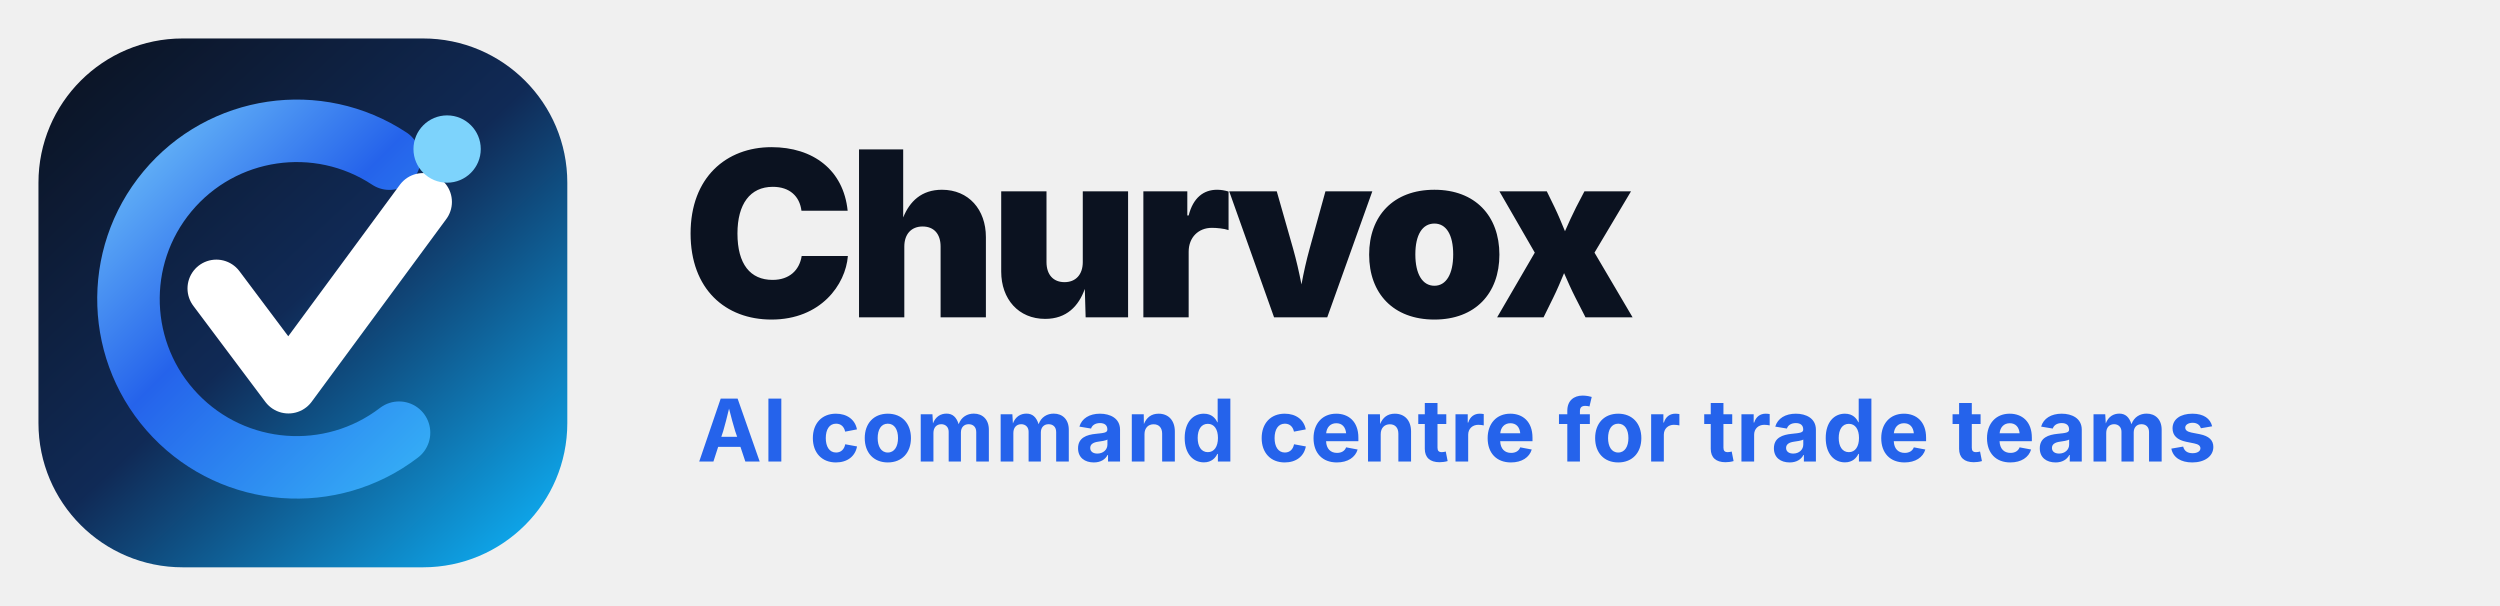
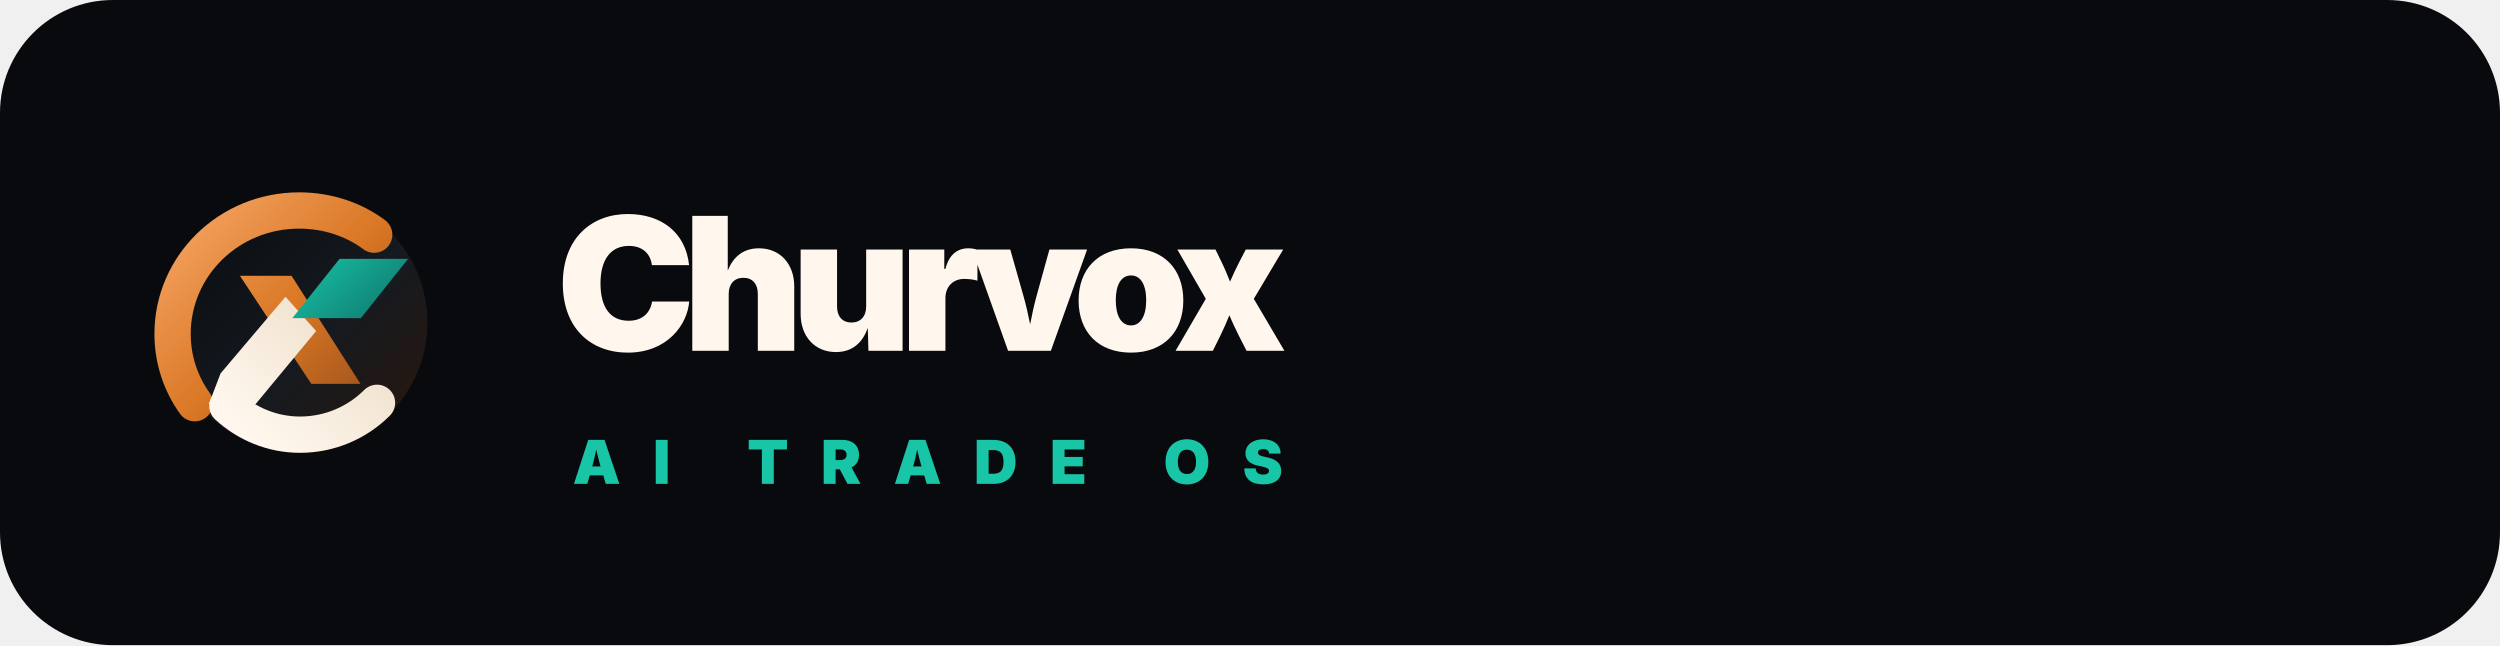
- <svg xmlns="http://www.w3.org/2000/svg" viewBox="0 0 520 126" role="img" aria-label="Churvox">
-   <defs>
-     <linearGradient id="bg" x1="12" y1="8" x2="108" y2="112" gradientUnits="userSpaceOnUse">
-       <stop offset="0" stop-color="#0B1220" />
-       <stop offset="0.52" stop-color="#102A56" />
-       <stop offset="1" stop-color="#0EA5E9" />
-     </linearGradient>
-     <linearGradient id="ring" x1="20" y1="20" x2="100" y2="100" gradientUnits="userSpaceOnUse">
-       <stop offset="0" stop-color="#7DD3FC" />
-       <stop offset="0.45" stop-color="#2563EB" />
-       <stop offset="1" stop-color="#38BDF8" />
-     </linearGradient>
-   </defs>
-   <rect x="8" y="8" width="110" height="110" rx="30" fill="url(#bg)" />
-   <path d="M81 33A35 35 0 1 0 83 90" fill="none" stroke="url(#ring)" stroke-width="13" stroke-linecap="round" />
-   <path d="M45 60L60 80L88 42" fill="none" stroke="#FFFFFF" stroke-width="12" stroke-linecap="round" stroke-linejoin="round" />
-   <circle cx="93" cy="31" r="7" fill="#7DD3FC" />
-   <text x="142" y="66" font-family="Inter, ui-sans-serif, system-ui, -apple-system, BlinkMacSystemFont, 'Segoe UI', sans-serif" font-size="48" font-weight="850" fill="#0B1220" letter-spacing="-1.6">Churvox</text>
-   <text x="145" y="96" font-family="Inter, ui-sans-serif, system-ui, -apple-system, BlinkMacSystemFont, 'Segoe UI', sans-serif" font-size="18" font-weight="650" fill="#2563EB" letter-spacing=".2">AI command centre for trade teams</text>
+ <svg xmlns="http://www.w3.org/2000/svg" width="620" height="160" viewBox="0 0 620 160" fill="none">
+   <rect width="620" height="160" rx="28" fill="#080A0D" />
+   <svg x="34" y="40" width="80" height="80" viewBox="0 0 80 80" fill="none">
+     <defs>
+       <linearGradient id="core2" x1="8" y1="8" x2="72" y2="72" gradientUnits="userSpaceOnUse">
+         <stop stop-color="#080A0D" />
+         <stop offset="0.56" stop-color="#151A20" />
+         <stop offset="1" stop-color="#2A160C" />
+       </linearGradient>
+       <linearGradient id="copper2" x1="12" y1="12" x2="66" y2="66" gradientUnits="userSpaceOnUse">
+         <stop stop-color="#F4A261" />
+         <stop offset="0.48" stop-color="#D97724" />
+         <stop offset="1" stop-color="#8A4519" />
+       </linearGradient>
+       <linearGradient id="cream2" x1="18" y1="58" x2="54" y2="18" gradientUnits="userSpaceOnUse">
+         <stop stop-color="#FFF7ED" />
+         <stop offset="1" stop-color="#E7D6BE" />
+       </linearGradient>
+       <linearGradient id="teal2" x1="44" y1="18" x2="64" y2="40" gradientUnits="userSpaceOnUse">
+         <stop stop-color="#18C6A7" />
+         <stop offset="1" stop-color="#0F766E" />
+       </linearGradient>
+     </defs>
+     <circle cx="40" cy="40" r="32" fill="url(#core2)" />
+     <path d="M58.8 18.2C53.7 14.4 47.2 12.2 40.2 12.2C22.8 12.2 8.8 25.9 8.8 42.8C8.8 49.2 10.8 55.1 14.3 60" stroke="url(#copper2)" stroke-width="9" stroke-linecap="round" />
+     <path d="M22.4 60.7C27.2 65.1 33.5 67.8 40.4 67.8C47.8 67.8 54.6 64.8 59.5 59.9" stroke="url(#cream2)" stroke-width="9" stroke-linecap="round" />
+     <path d="M25.5 28.4H38.3L55.4 55.2H43.2L25.5 28.4Z" fill="url(#copper2)" />
+     <path d="M20.7 52.6L36.8 33.6L44.4 42.1L29.4 60.2H17.8L20.7 52.6Z" fill="url(#cream2)" />
+     <path d="M50.2 24.2H67.2L55.5 38.9H38.5L50.2 24.2Z" fill="url(#teal2)" />
+   </svg>
+   <text x="138" y="87" fill="#FFF7ED" font-family="Inter, Arial, sans-serif" font-size="46" font-weight="900" letter-spacing="-3">Churvox</text>
+   <text x="142" y="120" fill="#18C6A7" font-family="Inter, Arial, sans-serif" font-size="15" font-weight="900" letter-spacing="8">AI TRADE OS</text>
</svg>
